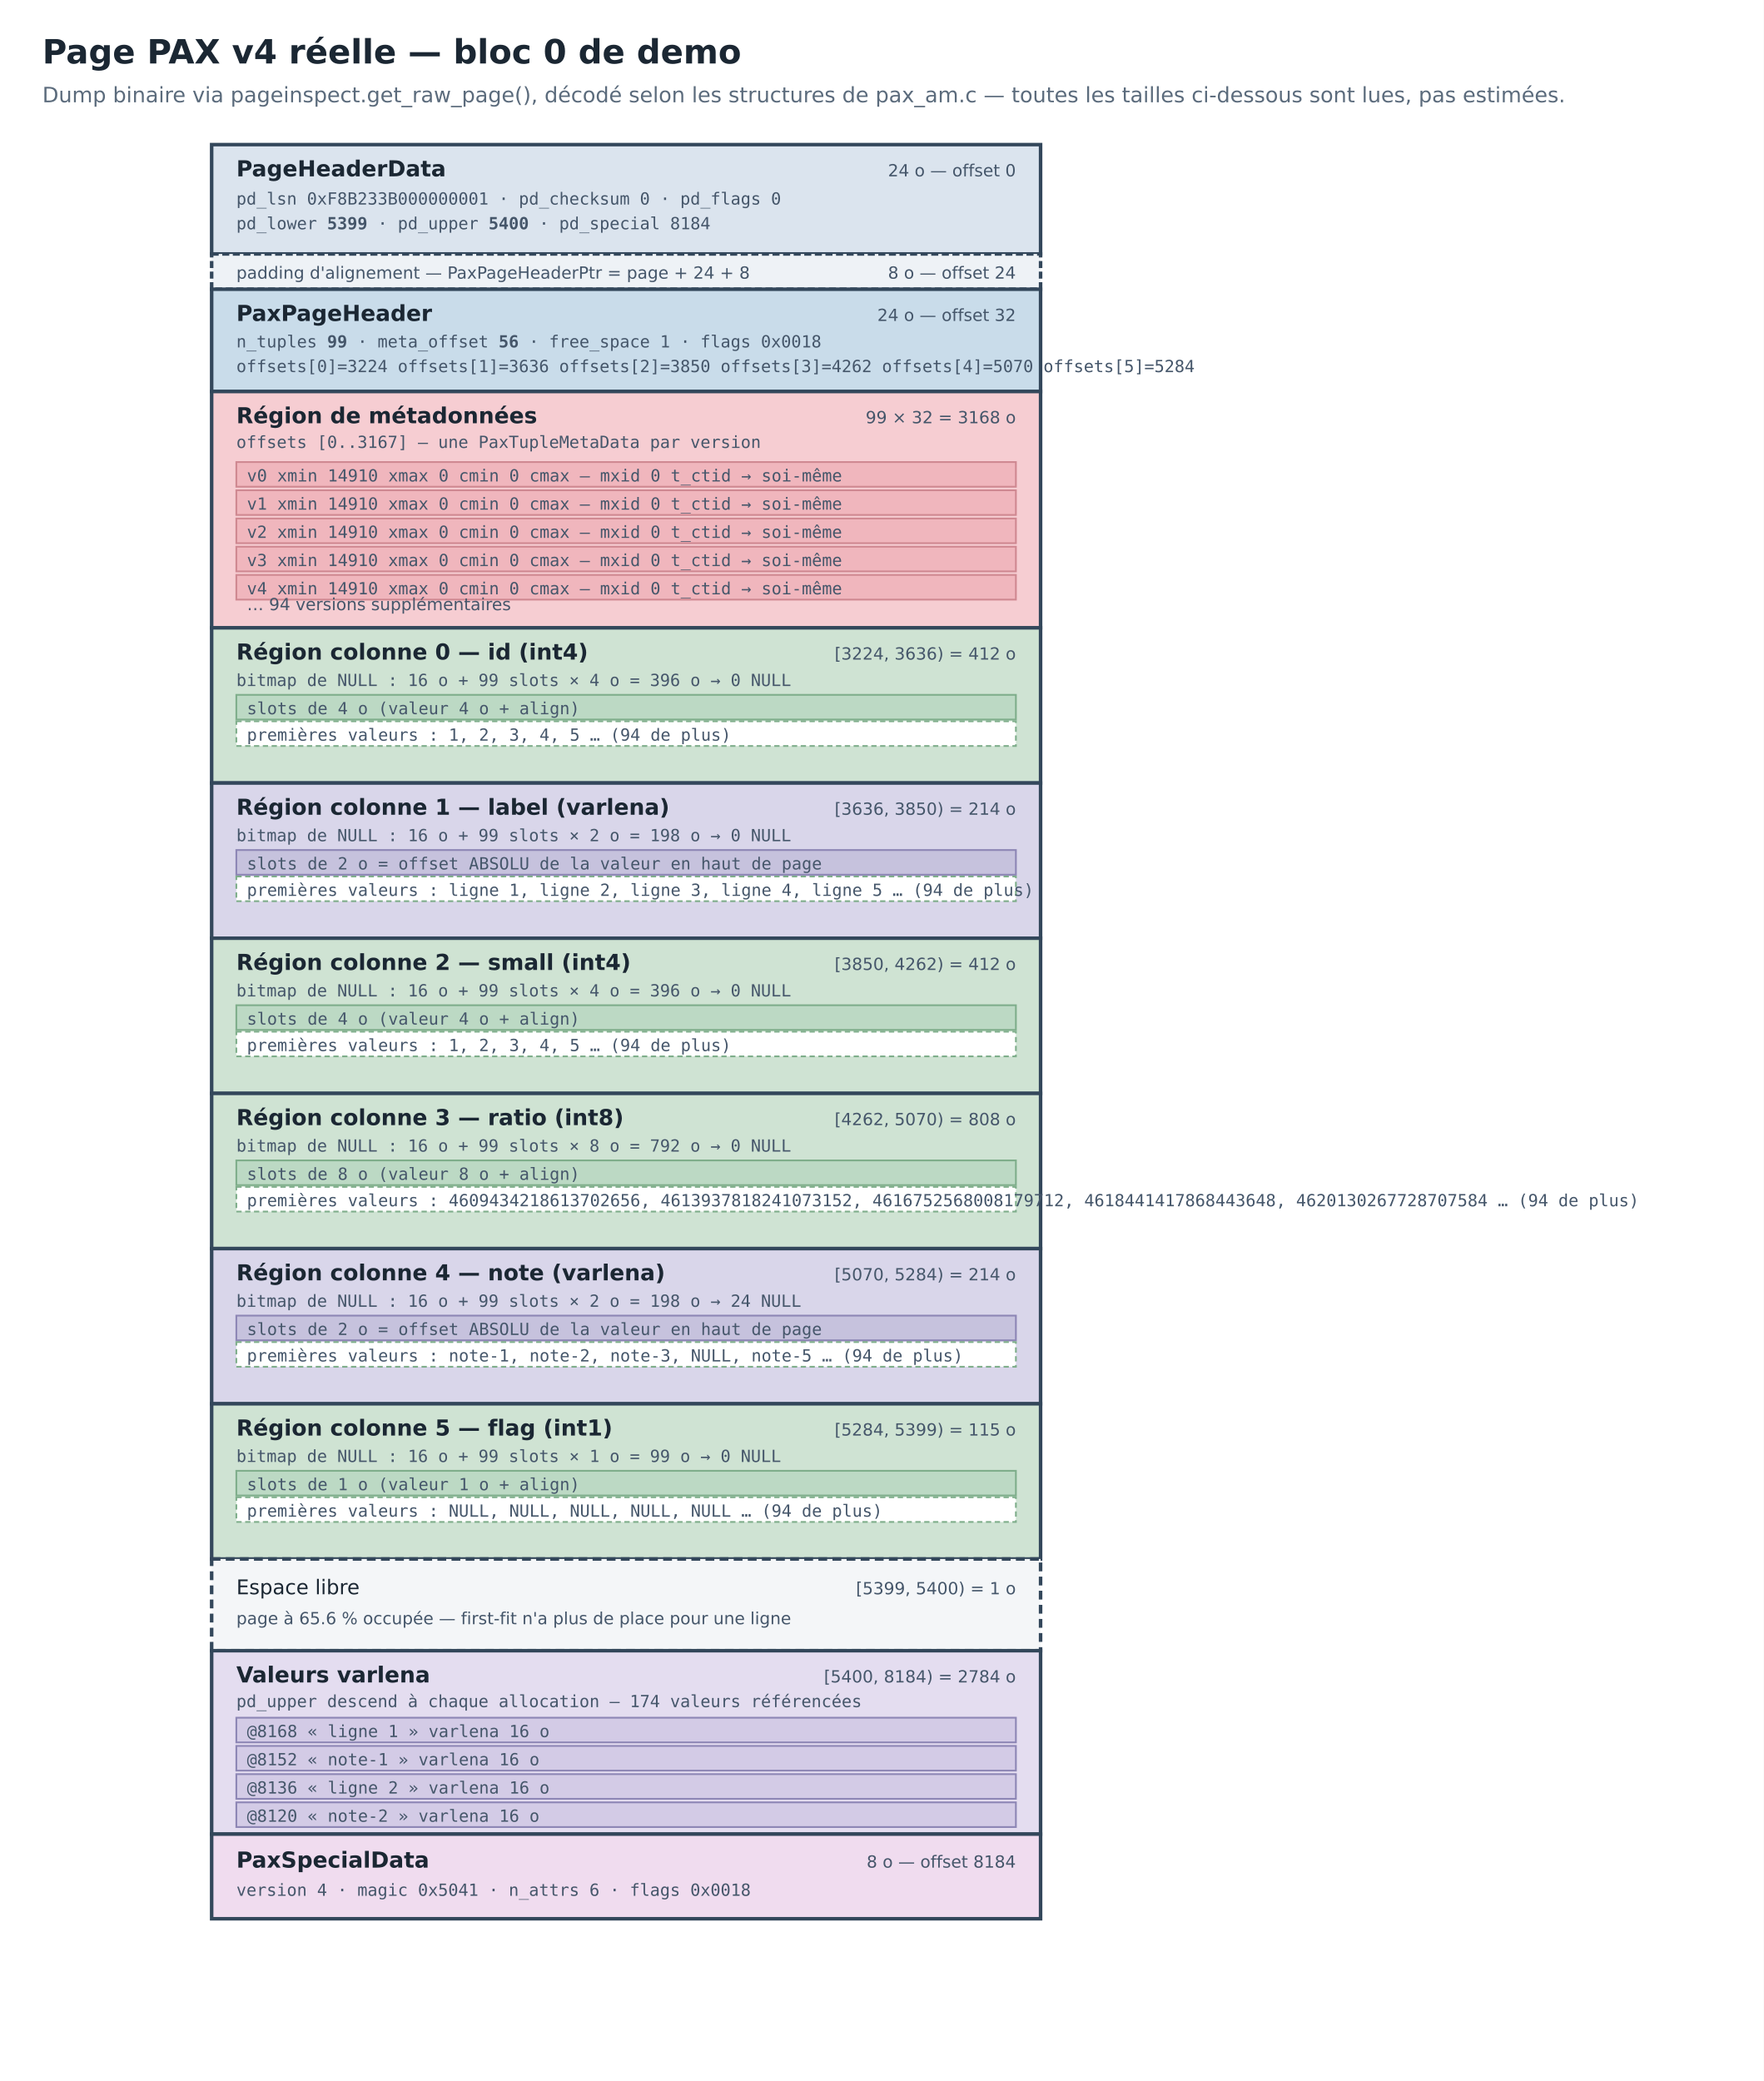
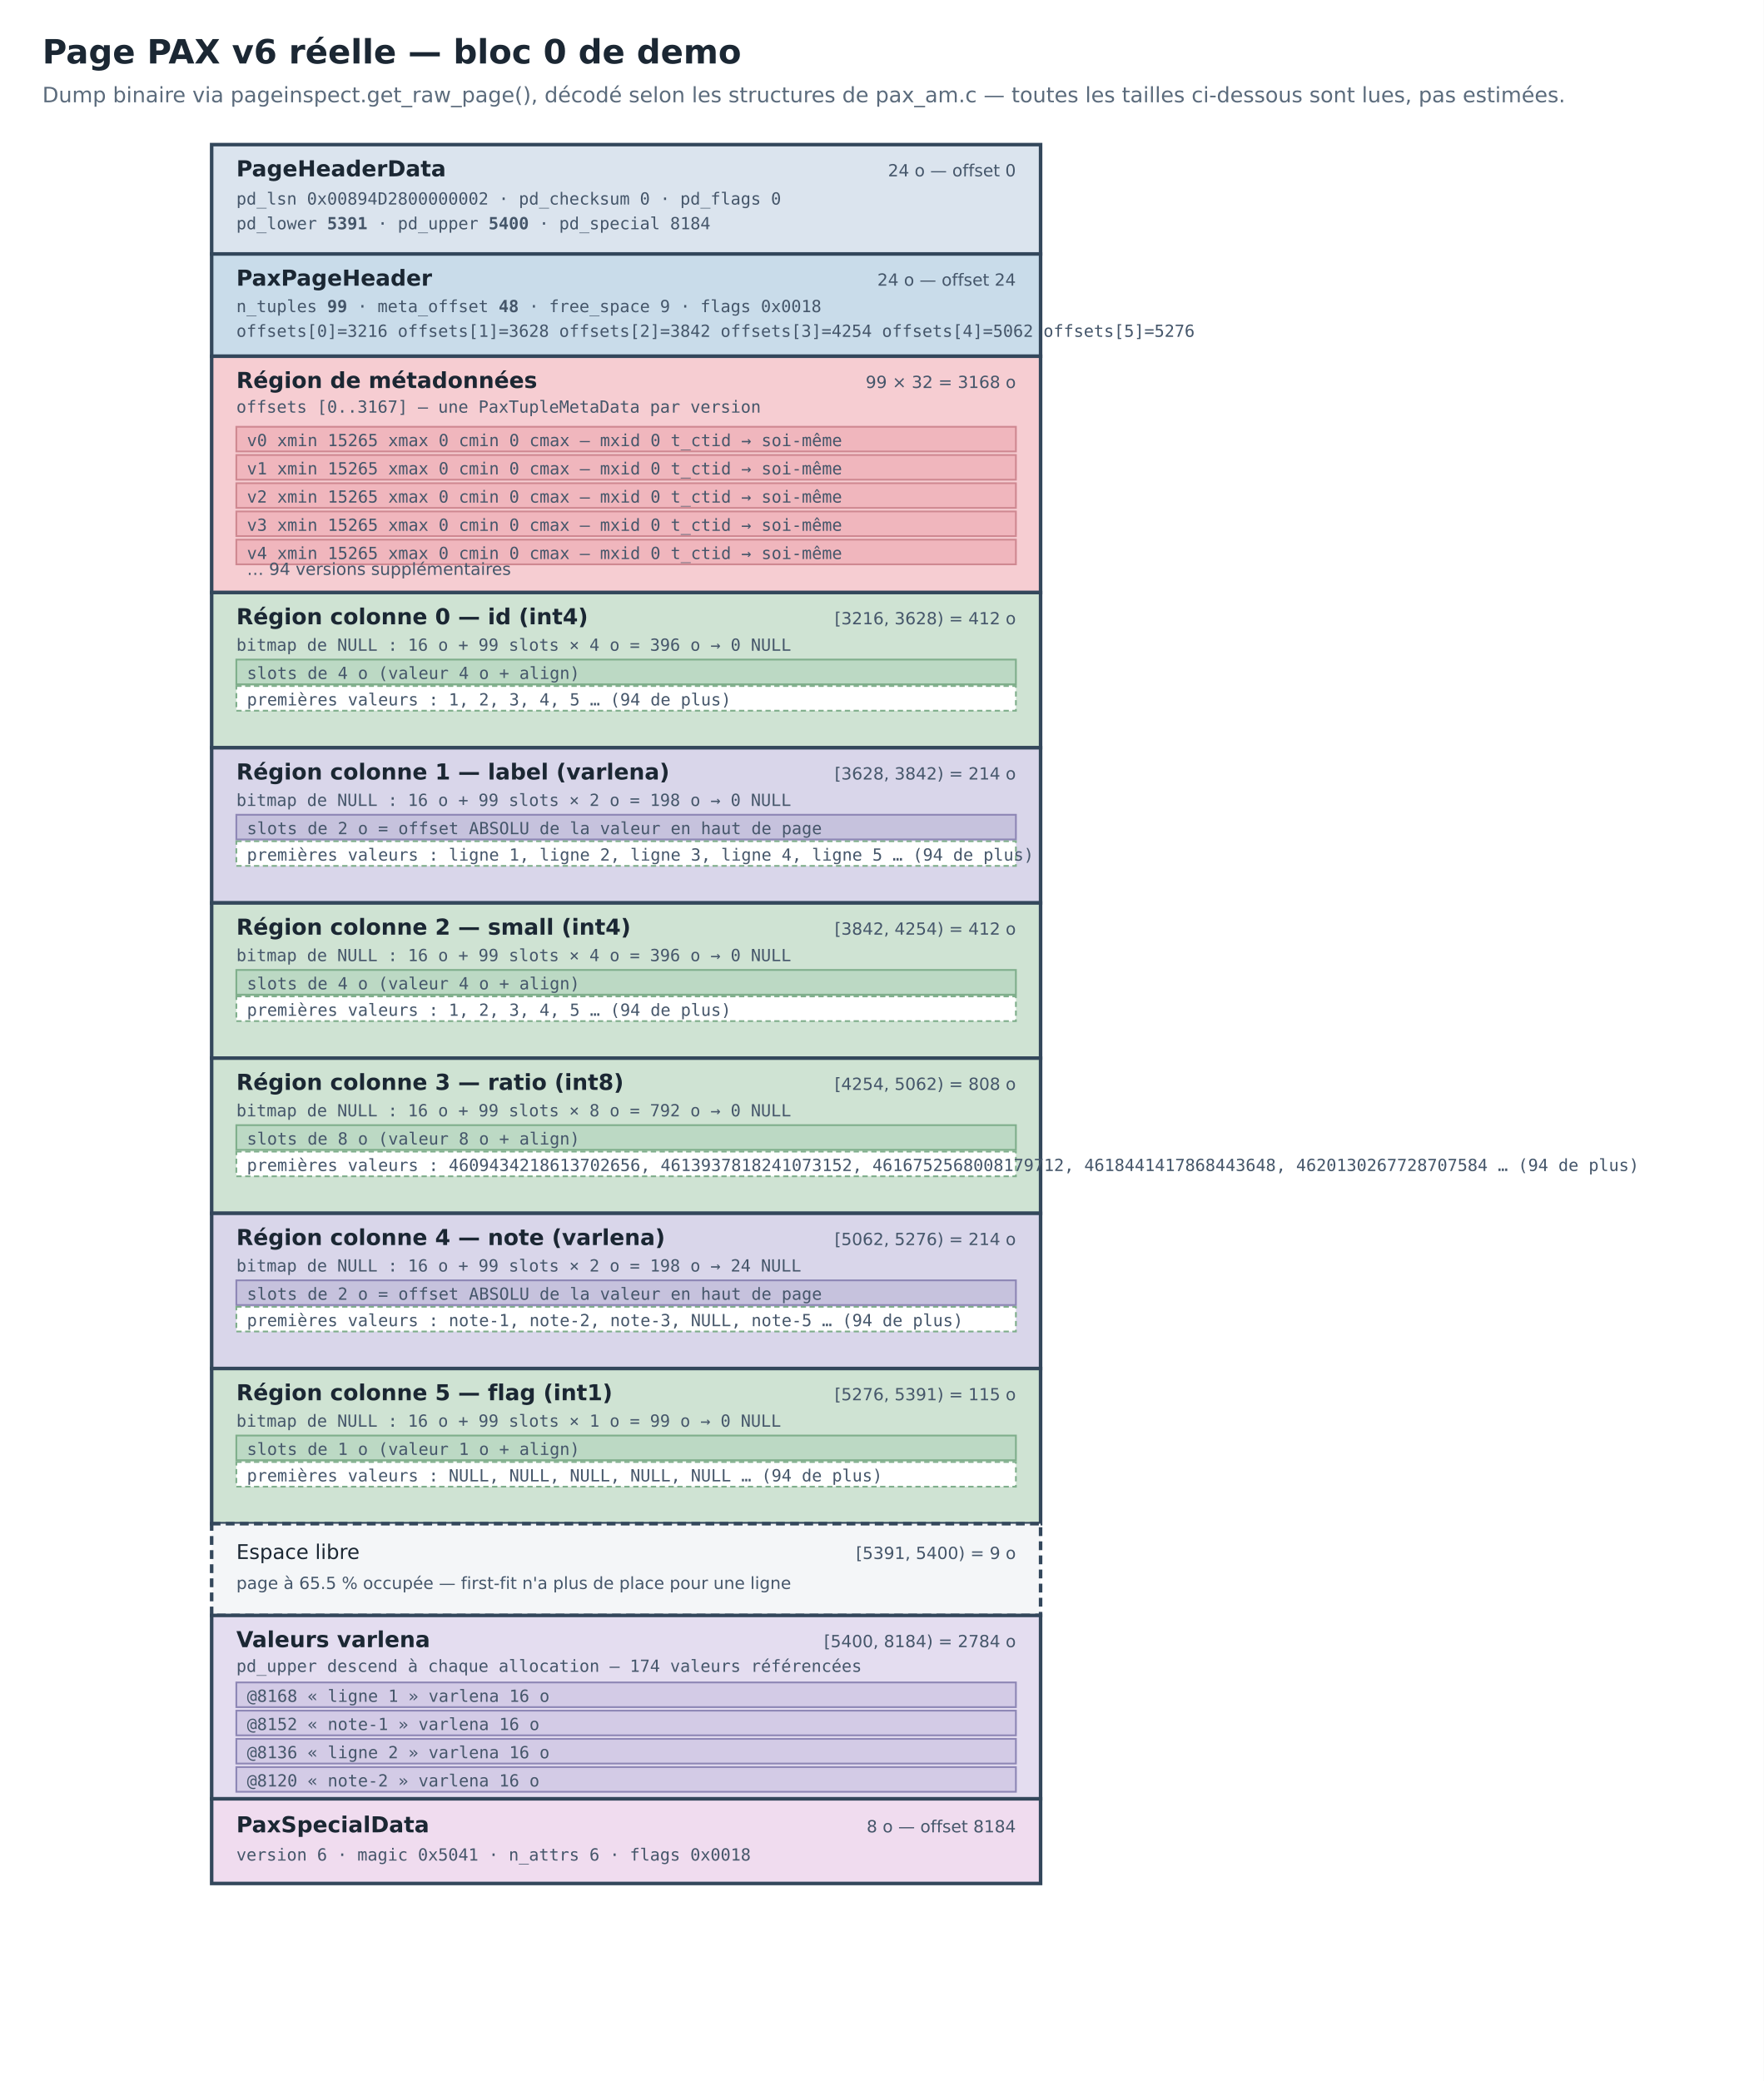
<svg xmlns="http://www.w3.org/2000/svg" width="1000" height="1180" viewBox="0 0 1000 1180" font-family="'DejaVu Sans',Helvetica,Arial,sans-serif">
  <style>.t{font-size:19px;font-weight:600;fill:#1b2733}.s{font-size:12px;fill:#5b6b7c}.b{font-size:12.5px;font-weight:600;fill:#1b2733}.l{font-size:11.5px;fill:#1b2733}.m{font-family:'DejaVu Sans Mono',Menlo,monospace}.z{font-size:9.5px;fill:#45566a}.zr{font-size:9.5px;fill:#45566a;text-anchor:end}.n{font-size:11px;fill:#45566a}.nb{font-size:12px;fill:#1b2733;font-weight:600}.f{stroke:#33475b;stroke-width:2}</style>
  <rect width="1000" height="1180" fill="#fff" />
-   <text class="t" x="24" y="36">Page PAX v4 réelle — bloc 0 de demo</text>
+   <text class="t" x="24" y="36">Page PAX v6 réelle — bloc 0 de demo</text>
  <text class="s" x="24" y="58">Dump binaire via pageinspect.get_raw_page(), décodé selon les structures de pax_am.c — toutes les tailles ci-dessous sont lues, pas estimées.</text>
  <rect class="f" x="120" y="82" width="470" height="62" fill="#dbe4ee" />
  <text class="b" x="134" y="100">PageHeaderData</text>
  <text class="zr" x="576" y="100" text-anchor="end">24 o — offset 0</text>
-   <text class="z m" x="134" y="116">pd_lsn 0xF8B233B000000001 · pd_checksum 0 · pd_flags 0</text>
-   <text class="z m" x="134" y="130">pd_lower <tspan font-weight="600">5399</tspan> · pd_upper <tspan font-weight="600">5400</tspan> · pd_special 8184</text>
-   <rect class="f" x="120" y="144" width="470" height="20" fill="#eef2f6" stroke-dasharray="4 2" />
-   <text class="z" x="134" y="158">padding d'alignement — PaxPageHeaderPtr = page + 24 + 8</text>
-   <text class="zr" x="576" y="158" text-anchor="end">8 o — offset 24</text>
-   <rect class="f" x="120" y="164" width="470" height="58" fill="#c9dcea" />
-   <text class="b" x="134" y="182">PaxPageHeader</text>
-   <text class="zr" x="576" y="182" text-anchor="end">24 o — offset 32</text>
-   <text class="z m" x="134" y="197">n_tuples <tspan font-weight="600">99</tspan> · meta_offset <tspan font-weight="600">56</tspan> · free_space 1 · flags 0x0018</text>
-   <text class="z m" x="134" y="211">offsets[0]=3224  offsets[1]=3636  offsets[2]=3850  offsets[3]=4262  offsets[4]=5070  offsets[5]=5284</text>
-   <rect class="f" x="120" y="222" width="470" height="134" fill="#f6cdd2" />
-   <text class="b" x="134" y="240">Région de métadonnées</text>
-   <text class="zr" x="576" y="240" text-anchor="end">99 × 32 = 3168 o</text>
-   <text class="z m" x="134" y="254">offsets [0..3167] — une PaxTupleMetaData par version</text>
-   <rect x="134" y="262" width="442" height="14" fill="#f0b6bd" stroke="#cf8891" stroke-width="1" />
-   <text class="z m" x="140" y="273">v0  xmin 14910  xmax 0  cmin 0  cmax —  mxid 0  t_ctid → soi-même</text>
-   <rect x="134" y="278" width="442" height="14" fill="#f0b6bd" stroke="#cf8891" stroke-width="1" />
-   <text class="z m" x="140" y="289">v1  xmin 14910  xmax 0  cmin 0  cmax —  mxid 0  t_ctid → soi-même</text>
-   <rect x="134" y="294" width="442" height="14" fill="#f0b6bd" stroke="#cf8891" stroke-width="1" />
-   <text class="z m" x="140" y="305">v2  xmin 14910  xmax 0  cmin 0  cmax —  mxid 0  t_ctid → soi-même</text>
-   <rect x="134" y="310" width="442" height="14" fill="#f0b6bd" stroke="#cf8891" stroke-width="1" />
-   <text class="z m" x="140" y="321">v3  xmin 14910  xmax 0  cmin 0  cmax —  mxid 0  t_ctid → soi-même</text>
-   <rect x="134" y="326" width="442" height="14" fill="#f0b6bd" stroke="#cf8891" stroke-width="1" />
-   <text class="z m" x="140" y="337">v4  xmin 14910  xmax 0  cmin 0  cmax —  mxid 0  t_ctid → soi-même</text>
-   <text class="z" x="140" y="346">… 94 versions supplémentaires</text>
-   <rect class="f" x="120" y="356" width="470" height="88" fill="#cfe3d3" />
-   <text class="b" x="134" y="374">Région colonne 0 — id (int4)</text>
-   <text class="zr" x="576" y="374" text-anchor="end">[3224, 3636) = 412 o</text>
-   <text class="z m" x="134" y="389">bitmap de NULL : 16 o   +   99 slots × 4 o = 396 o   →   0 NULL</text>
-   <rect x="134" y="394" width="442" height="14" fill="#bcd9c4" stroke="#7fae8b" stroke-width="1" />
-   <text class="z m" x="140" y="405">slots de 4 o (valeur 4 o + align)</text>
-   <rect x="134" y="409" width="442" height="14" fill="#ffffff" stroke="#7fae8b" stroke-width="1" stroke-dasharray="3 2" />
-   <text class="z m" x="140" y="420">premières valeurs : 1, 2, 3, 4, 5   … (94 de plus)</text>
-   <rect class="f" x="120" y="444" width="470" height="88" fill="#d9d6ea" />
-   <text class="b" x="134" y="462">Région colonne 1 — label (varlena)</text>
-   <text class="zr" x="576" y="462" text-anchor="end">[3636, 3850) = 214 o</text>
-   <text class="z m" x="134" y="477">bitmap de NULL : 16 o   +   99 slots × 2 o = 198 o   →   0 NULL</text>
-   <rect x="134" y="482" width="442" height="14" fill="#c6c2dd" stroke="#8d86b5" stroke-width="1" />
-   <text class="z m" x="140" y="493">slots de 2 o = offset ABSOLU de la valeur en haut de page</text>
-   <rect x="134" y="497" width="442" height="14" fill="#ffffff" stroke="#7fae8b" stroke-width="1" stroke-dasharray="3 2" />
-   <text class="z m" x="140" y="508">premières valeurs : ligne 1, ligne 2, ligne 3, ligne 4, ligne 5   … (94 de plus)</text>
-   <rect class="f" x="120" y="532" width="470" height="88" fill="#cfe3d3" />
-   <text class="b" x="134" y="550">Région colonne 2 — small (int4)</text>
-   <text class="zr" x="576" y="550" text-anchor="end">[3850, 4262) = 412 o</text>
-   <text class="z m" x="134" y="565">bitmap de NULL : 16 o   +   99 slots × 4 o = 396 o   →   0 NULL</text>
-   <rect x="134" y="570" width="442" height="14" fill="#bcd9c4" stroke="#7fae8b" stroke-width="1" />
-   <text class="z m" x="140" y="581">slots de 4 o (valeur 4 o + align)</text>
-   <rect x="134" y="585" width="442" height="14" fill="#ffffff" stroke="#7fae8b" stroke-width="1" stroke-dasharray="3 2" />
-   <text class="z m" x="140" y="596">premières valeurs : 1, 2, 3, 4, 5   … (94 de plus)</text>
-   <rect class="f" x="120" y="620" width="470" height="88" fill="#cfe3d3" />
-   <text class="b" x="134" y="638">Région colonne 3 — ratio (int8)</text>
-   <text class="zr" x="576" y="638" text-anchor="end">[4262, 5070) = 808 o</text>
-   <text class="z m" x="134" y="653">bitmap de NULL : 16 o   +   99 slots × 8 o = 792 o   →   0 NULL</text>
-   <rect x="134" y="658" width="442" height="14" fill="#bcd9c4" stroke="#7fae8b" stroke-width="1" />
-   <text class="z m" x="140" y="669">slots de 8 o (valeur 8 o + align)</text>
-   <rect x="134" y="673" width="442" height="14" fill="#ffffff" stroke="#7fae8b" stroke-width="1" stroke-dasharray="3 2" />
-   <text class="z m" x="140" y="684">premières valeurs : 4609434218613702656, 4613937818241073152, 4616752568008179712, 4618441417868443648, 4620130267728707584   … (94 de plus)</text>
-   <rect class="f" x="120" y="708" width="470" height="88" fill="#d9d6ea" />
-   <text class="b" x="134" y="726">Région colonne 4 — note (varlena)</text>
-   <text class="zr" x="576" y="726" text-anchor="end">[5070, 5284) = 214 o</text>
-   <text class="z m" x="134" y="741">bitmap de NULL : 16 o   +   99 slots × 2 o = 198 o   →   24 NULL</text>
-   <rect x="134" y="746" width="442" height="14" fill="#c6c2dd" stroke="#8d86b5" stroke-width="1" />
-   <text class="z m" x="140" y="757">slots de 2 o = offset ABSOLU de la valeur en haut de page</text>
-   <rect x="134" y="761" width="442" height="14" fill="#ffffff" stroke="#7fae8b" stroke-width="1" stroke-dasharray="3 2" />
-   <text class="z m" x="140" y="772">premières valeurs : note-1, note-2, note-3, NULL, note-5   … (94 de plus)</text>
-   <rect class="f" x="120" y="796" width="470" height="88" fill="#cfe3d3" />
-   <text class="b" x="134" y="814">Région colonne 5 — flag (int1)</text>
-   <text class="zr" x="576" y="814" text-anchor="end">[5284, 5399) = 115 o</text>
-   <text class="z m" x="134" y="829">bitmap de NULL : 16 o   +   99 slots × 1 o = 99 o   →   0 NULL</text>
-   <rect x="134" y="834" width="442" height="14" fill="#bcd9c4" stroke="#7fae8b" stroke-width="1" />
-   <text class="z m" x="140" y="845">slots de 1 o (valeur 1 o + align)</text>
-   <rect x="134" y="849" width="442" height="14" fill="#ffffff" stroke="#7fae8b" stroke-width="1" stroke-dasharray="3 2" />
-   <text class="z m" x="140" y="860">premières valeurs : NULL, NULL, NULL, NULL, NULL   … (94 de plus)</text>
-   <rect class="f" x="120" y="884" width="470" height="52" fill="#f4f6f8" stroke-dasharray="5 3" />
-   <text class="l" x="134" y="904">Espace libre</text>
-   <text class="zr" x="576" y="904" text-anchor="end">[5399, 5400) = 1 o</text>
-   <text class="z" x="134" y="921">page à 65.6 % occupée — first-fit n'a plus de place pour une ligne</text>
-   <rect class="f" x="120" y="936" width="470" height="104" fill="#e4ddf0" />
-   <text class="b" x="134" y="954">Valeurs varlena</text>
-   <text class="zr" x="576" y="954" text-anchor="end">[5400, 8184) = 2784 o</text>
-   <text class="z m" x="134" y="968">pd_upper descend à chaque allocation — 174 valeurs référencées</text>
-   <rect x="134" y="974" width="442" height="14" fill="#d3cbe6" stroke="#8d86b5" stroke-width="1" />
-   <text class="z m" x="140" y="985">@8168  « ligne 1 »  varlena 16 o</text>
-   <rect x="134" y="990" width="442" height="14" fill="#d3cbe6" stroke="#8d86b5" stroke-width="1" />
-   <text class="z m" x="140" y="1001">@8152  « note-1 »  varlena 16 o</text>
-   <rect x="134" y="1006" width="442" height="14" fill="#d3cbe6" stroke="#8d86b5" stroke-width="1" />
-   <text class="z m" x="140" y="1017">@8136  « ligne 2 »  varlena 16 o</text>
-   <rect x="134" y="1022" width="442" height="14" fill="#d3cbe6" stroke="#8d86b5" stroke-width="1" />
-   <text class="z m" x="140" y="1033">@8120  « note-2 »  varlena 16 o</text>
-   <rect class="f" x="120" y="1040" width="470" height="48" fill="#f0dcef" />
-   <text class="b" x="134" y="1059">PaxSpecialData</text>
-   <text class="zr" x="576" y="1059" text-anchor="end">8 o — offset 8184</text>
-   <text class="z m" x="134" y="1075">version 4 · magic 0x5041 · n_attrs 6 · flags 0x0018</text>
+   <text class="z m" x="134" y="116">pd_lsn 0x00894D2800000002 · pd_checksum 0 · pd_flags 0</text>
+   <text class="z m" x="134" y="130">pd_lower <tspan font-weight="600">5391</tspan> · pd_upper <tspan font-weight="600">5400</tspan> · pd_special 8184</text>
+   <rect class="f" x="120" y="144" width="470" height="58" fill="#c9dcea" />
+   <text class="b" x="134" y="162">PaxPageHeader</text>
+   <text class="zr" x="576" y="162" text-anchor="end">24 o — offset 24</text>
+   <text class="z m" x="134" y="177">n_tuples <tspan font-weight="600">99</tspan> · meta_offset <tspan font-weight="600">48</tspan> · free_space 9 · flags 0x0018</text>
+   <text class="z m" x="134" y="191">offsets[0]=3216  offsets[1]=3628  offsets[2]=3842  offsets[3]=4254  offsets[4]=5062  offsets[5]=5276</text>
+   <rect class="f" x="120" y="202" width="470" height="134" fill="#f6cdd2" />
+   <text class="b" x="134" y="220">Région de métadonnées</text>
+   <text class="zr" x="576" y="220" text-anchor="end">99 × 32 = 3168 o</text>
+   <text class="z m" x="134" y="234">offsets [0..3167] — une PaxTupleMetaData par version</text>
+   <rect x="134" y="242" width="442" height="14" fill="#f0b6bd" stroke="#cf8891" stroke-width="1" />
+   <text class="z m" x="140" y="253">v0  xmin 15265  xmax 0  cmin 0  cmax —  mxid 0  t_ctid → soi-même</text>
+   <rect x="134" y="258" width="442" height="14" fill="#f0b6bd" stroke="#cf8891" stroke-width="1" />
+   <text class="z m" x="140" y="269">v1  xmin 15265  xmax 0  cmin 0  cmax —  mxid 0  t_ctid → soi-même</text>
+   <rect x="134" y="274" width="442" height="14" fill="#f0b6bd" stroke="#cf8891" stroke-width="1" />
+   <text class="z m" x="140" y="285">v2  xmin 15265  xmax 0  cmin 0  cmax —  mxid 0  t_ctid → soi-même</text>
+   <rect x="134" y="290" width="442" height="14" fill="#f0b6bd" stroke="#cf8891" stroke-width="1" />
+   <text class="z m" x="140" y="301">v3  xmin 15265  xmax 0  cmin 0  cmax —  mxid 0  t_ctid → soi-même</text>
+   <rect x="134" y="306" width="442" height="14" fill="#f0b6bd" stroke="#cf8891" stroke-width="1" />
+   <text class="z m" x="140" y="317">v4  xmin 15265  xmax 0  cmin 0  cmax —  mxid 0  t_ctid → soi-même</text>
+   <text class="z" x="140" y="326">… 94 versions supplémentaires</text>
+   <rect class="f" x="120" y="336" width="470" height="88" fill="#cfe3d3" />
+   <text class="b" x="134" y="354">Région colonne 0 — id (int4)</text>
+   <text class="zr" x="576" y="354" text-anchor="end">[3216, 3628) = 412 o</text>
+   <text class="z m" x="134" y="369">bitmap de NULL : 16 o   +   99 slots × 4 o = 396 o   →   0 NULL</text>
+   <rect x="134" y="374" width="442" height="14" fill="#bcd9c4" stroke="#7fae8b" stroke-width="1" />
+   <text class="z m" x="140" y="385">slots de 4 o (valeur 4 o + align)</text>
+   <rect x="134" y="389" width="442" height="14" fill="#ffffff" stroke="#7fae8b" stroke-width="1" stroke-dasharray="3 2" />
+   <text class="z m" x="140" y="400">premières valeurs : 1, 2, 3, 4, 5   … (94 de plus)</text>
+   <rect class="f" x="120" y="424" width="470" height="88" fill="#d9d6ea" />
+   <text class="b" x="134" y="442">Région colonne 1 — label (varlena)</text>
+   <text class="zr" x="576" y="442" text-anchor="end">[3628, 3842) = 214 o</text>
+   <text class="z m" x="134" y="457">bitmap de NULL : 16 o   +   99 slots × 2 o = 198 o   →   0 NULL</text>
+   <rect x="134" y="462" width="442" height="14" fill="#c6c2dd" stroke="#8d86b5" stroke-width="1" />
+   <text class="z m" x="140" y="473">slots de 2 o = offset ABSOLU de la valeur en haut de page</text>
+   <rect x="134" y="477" width="442" height="14" fill="#ffffff" stroke="#7fae8b" stroke-width="1" stroke-dasharray="3 2" />
+   <text class="z m" x="140" y="488">premières valeurs : ligne 1, ligne 2, ligne 3, ligne 4, ligne 5   … (94 de plus)</text>
+   <rect class="f" x="120" y="512" width="470" height="88" fill="#cfe3d3" />
+   <text class="b" x="134" y="530">Région colonne 2 — small (int4)</text>
+   <text class="zr" x="576" y="530" text-anchor="end">[3842, 4254) = 412 o</text>
+   <text class="z m" x="134" y="545">bitmap de NULL : 16 o   +   99 slots × 4 o = 396 o   →   0 NULL</text>
+   <rect x="134" y="550" width="442" height="14" fill="#bcd9c4" stroke="#7fae8b" stroke-width="1" />
+   <text class="z m" x="140" y="561">slots de 4 o (valeur 4 o + align)</text>
+   <rect x="134" y="565" width="442" height="14" fill="#ffffff" stroke="#7fae8b" stroke-width="1" stroke-dasharray="3 2" />
+   <text class="z m" x="140" y="576">premières valeurs : 1, 2, 3, 4, 5   … (94 de plus)</text>
+   <rect class="f" x="120" y="600" width="470" height="88" fill="#cfe3d3" />
+   <text class="b" x="134" y="618">Région colonne 3 — ratio (int8)</text>
+   <text class="zr" x="576" y="618" text-anchor="end">[4254, 5062) = 808 o</text>
+   <text class="z m" x="134" y="633">bitmap de NULL : 16 o   +   99 slots × 8 o = 792 o   →   0 NULL</text>
+   <rect x="134" y="638" width="442" height="14" fill="#bcd9c4" stroke="#7fae8b" stroke-width="1" />
+   <text class="z m" x="140" y="649">slots de 8 o (valeur 8 o + align)</text>
+   <rect x="134" y="653" width="442" height="14" fill="#ffffff" stroke="#7fae8b" stroke-width="1" stroke-dasharray="3 2" />
+   <text class="z m" x="140" y="664">premières valeurs : 4609434218613702656, 4613937818241073152, 4616752568008179712, 4618441417868443648, 4620130267728707584   … (94 de plus)</text>
+   <rect class="f" x="120" y="688" width="470" height="88" fill="#d9d6ea" />
+   <text class="b" x="134" y="706">Région colonne 4 — note (varlena)</text>
+   <text class="zr" x="576" y="706" text-anchor="end">[5062, 5276) = 214 o</text>
+   <text class="z m" x="134" y="721">bitmap de NULL : 16 o   +   99 slots × 2 o = 198 o   →   24 NULL</text>
+   <rect x="134" y="726" width="442" height="14" fill="#c6c2dd" stroke="#8d86b5" stroke-width="1" />
+   <text class="z m" x="140" y="737">slots de 2 o = offset ABSOLU de la valeur en haut de page</text>
+   <rect x="134" y="741" width="442" height="14" fill="#ffffff" stroke="#7fae8b" stroke-width="1" stroke-dasharray="3 2" />
+   <text class="z m" x="140" y="752">premières valeurs : note-1, note-2, note-3, NULL, note-5   … (94 de plus)</text>
+   <rect class="f" x="120" y="776" width="470" height="88" fill="#cfe3d3" />
+   <text class="b" x="134" y="794">Région colonne 5 — flag (int1)</text>
+   <text class="zr" x="576" y="794" text-anchor="end">[5276, 5391) = 115 o</text>
+   <text class="z m" x="134" y="809">bitmap de NULL : 16 o   +   99 slots × 1 o = 99 o   →   0 NULL</text>
+   <rect x="134" y="814" width="442" height="14" fill="#bcd9c4" stroke="#7fae8b" stroke-width="1" />
+   <text class="z m" x="140" y="825">slots de 1 o (valeur 1 o + align)</text>
+   <rect x="134" y="829" width="442" height="14" fill="#ffffff" stroke="#7fae8b" stroke-width="1" stroke-dasharray="3 2" />
+   <text class="z m" x="140" y="840">premières valeurs : NULL, NULL, NULL, NULL, NULL   … (94 de plus)</text>
+   <rect class="f" x="120" y="864" width="470" height="52" fill="#f4f6f8" stroke-dasharray="5 3" />
+   <text class="l" x="134" y="884">Espace libre</text>
+   <text class="zr" x="576" y="884" text-anchor="end">[5391, 5400) = 9 o</text>
+   <text class="z" x="134" y="901">page à 65.5 % occupée — first-fit n'a plus de place pour une ligne</text>
+   <rect class="f" x="120" y="916" width="470" height="104" fill="#e4ddf0" />
+   <text class="b" x="134" y="934">Valeurs varlena</text>
+   <text class="zr" x="576" y="934" text-anchor="end">[5400, 8184) = 2784 o</text>
+   <text class="z m" x="134" y="948">pd_upper descend à chaque allocation — 174 valeurs référencées</text>
+   <rect x="134" y="954" width="442" height="14" fill="#d3cbe6" stroke="#8d86b5" stroke-width="1" />
+   <text class="z m" x="140" y="965">@8168  « ligne 1 »  varlena 16 o</text>
+   <rect x="134" y="970" width="442" height="14" fill="#d3cbe6" stroke="#8d86b5" stroke-width="1" />
+   <text class="z m" x="140" y="981">@8152  « note-1 »  varlena 16 o</text>
+   <rect x="134" y="986" width="442" height="14" fill="#d3cbe6" stroke="#8d86b5" stroke-width="1" />
+   <text class="z m" x="140" y="997">@8136  « ligne 2 »  varlena 16 o</text>
+   <rect x="134" y="1002" width="442" height="14" fill="#d3cbe6" stroke="#8d86b5" stroke-width="1" />
+   <text class="z m" x="140" y="1013">@8120  « note-2 »  varlena 16 o</text>
+   <rect class="f" x="120" y="1020" width="470" height="48" fill="#f0dcef" />
+   <text class="b" x="134" y="1039">PaxSpecialData</text>
+   <text class="zr" x="576" y="1039" text-anchor="end">8 o — offset 8184</text>
+   <text class="z m" x="134" y="1055">version 6 · magic 0x5041 · n_attrs 6 · flags 0x0018</text>
</svg>
